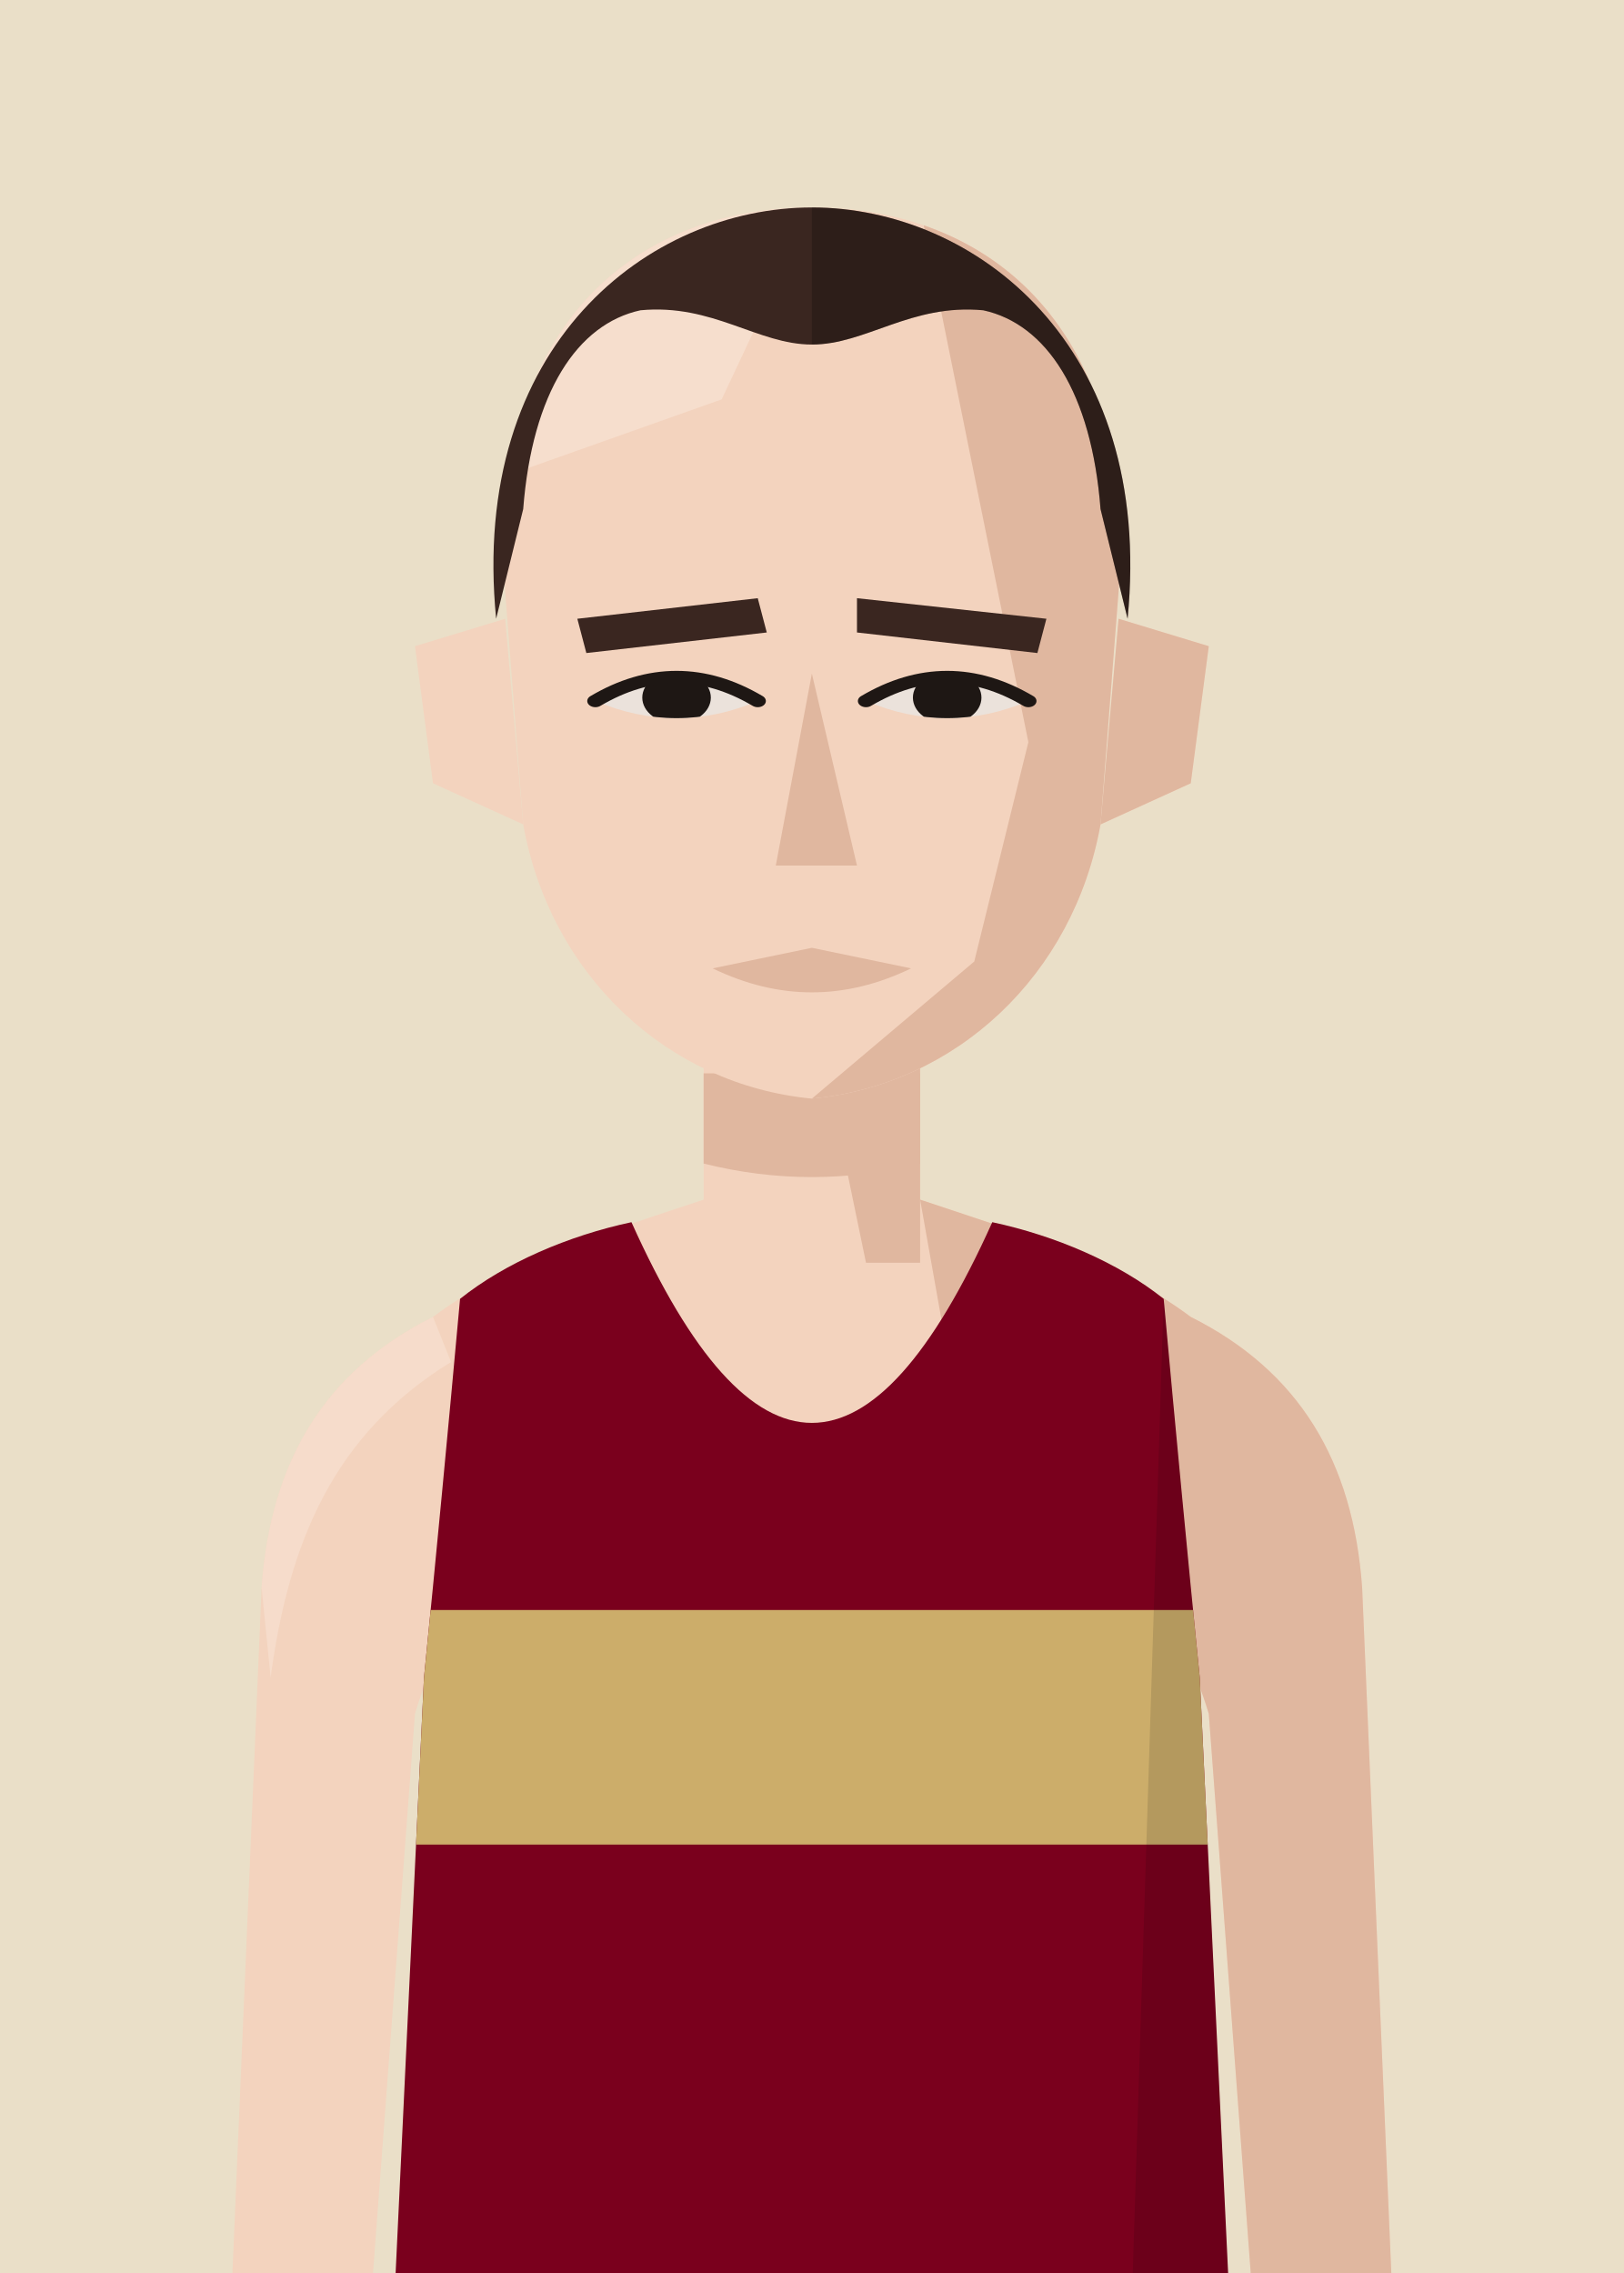
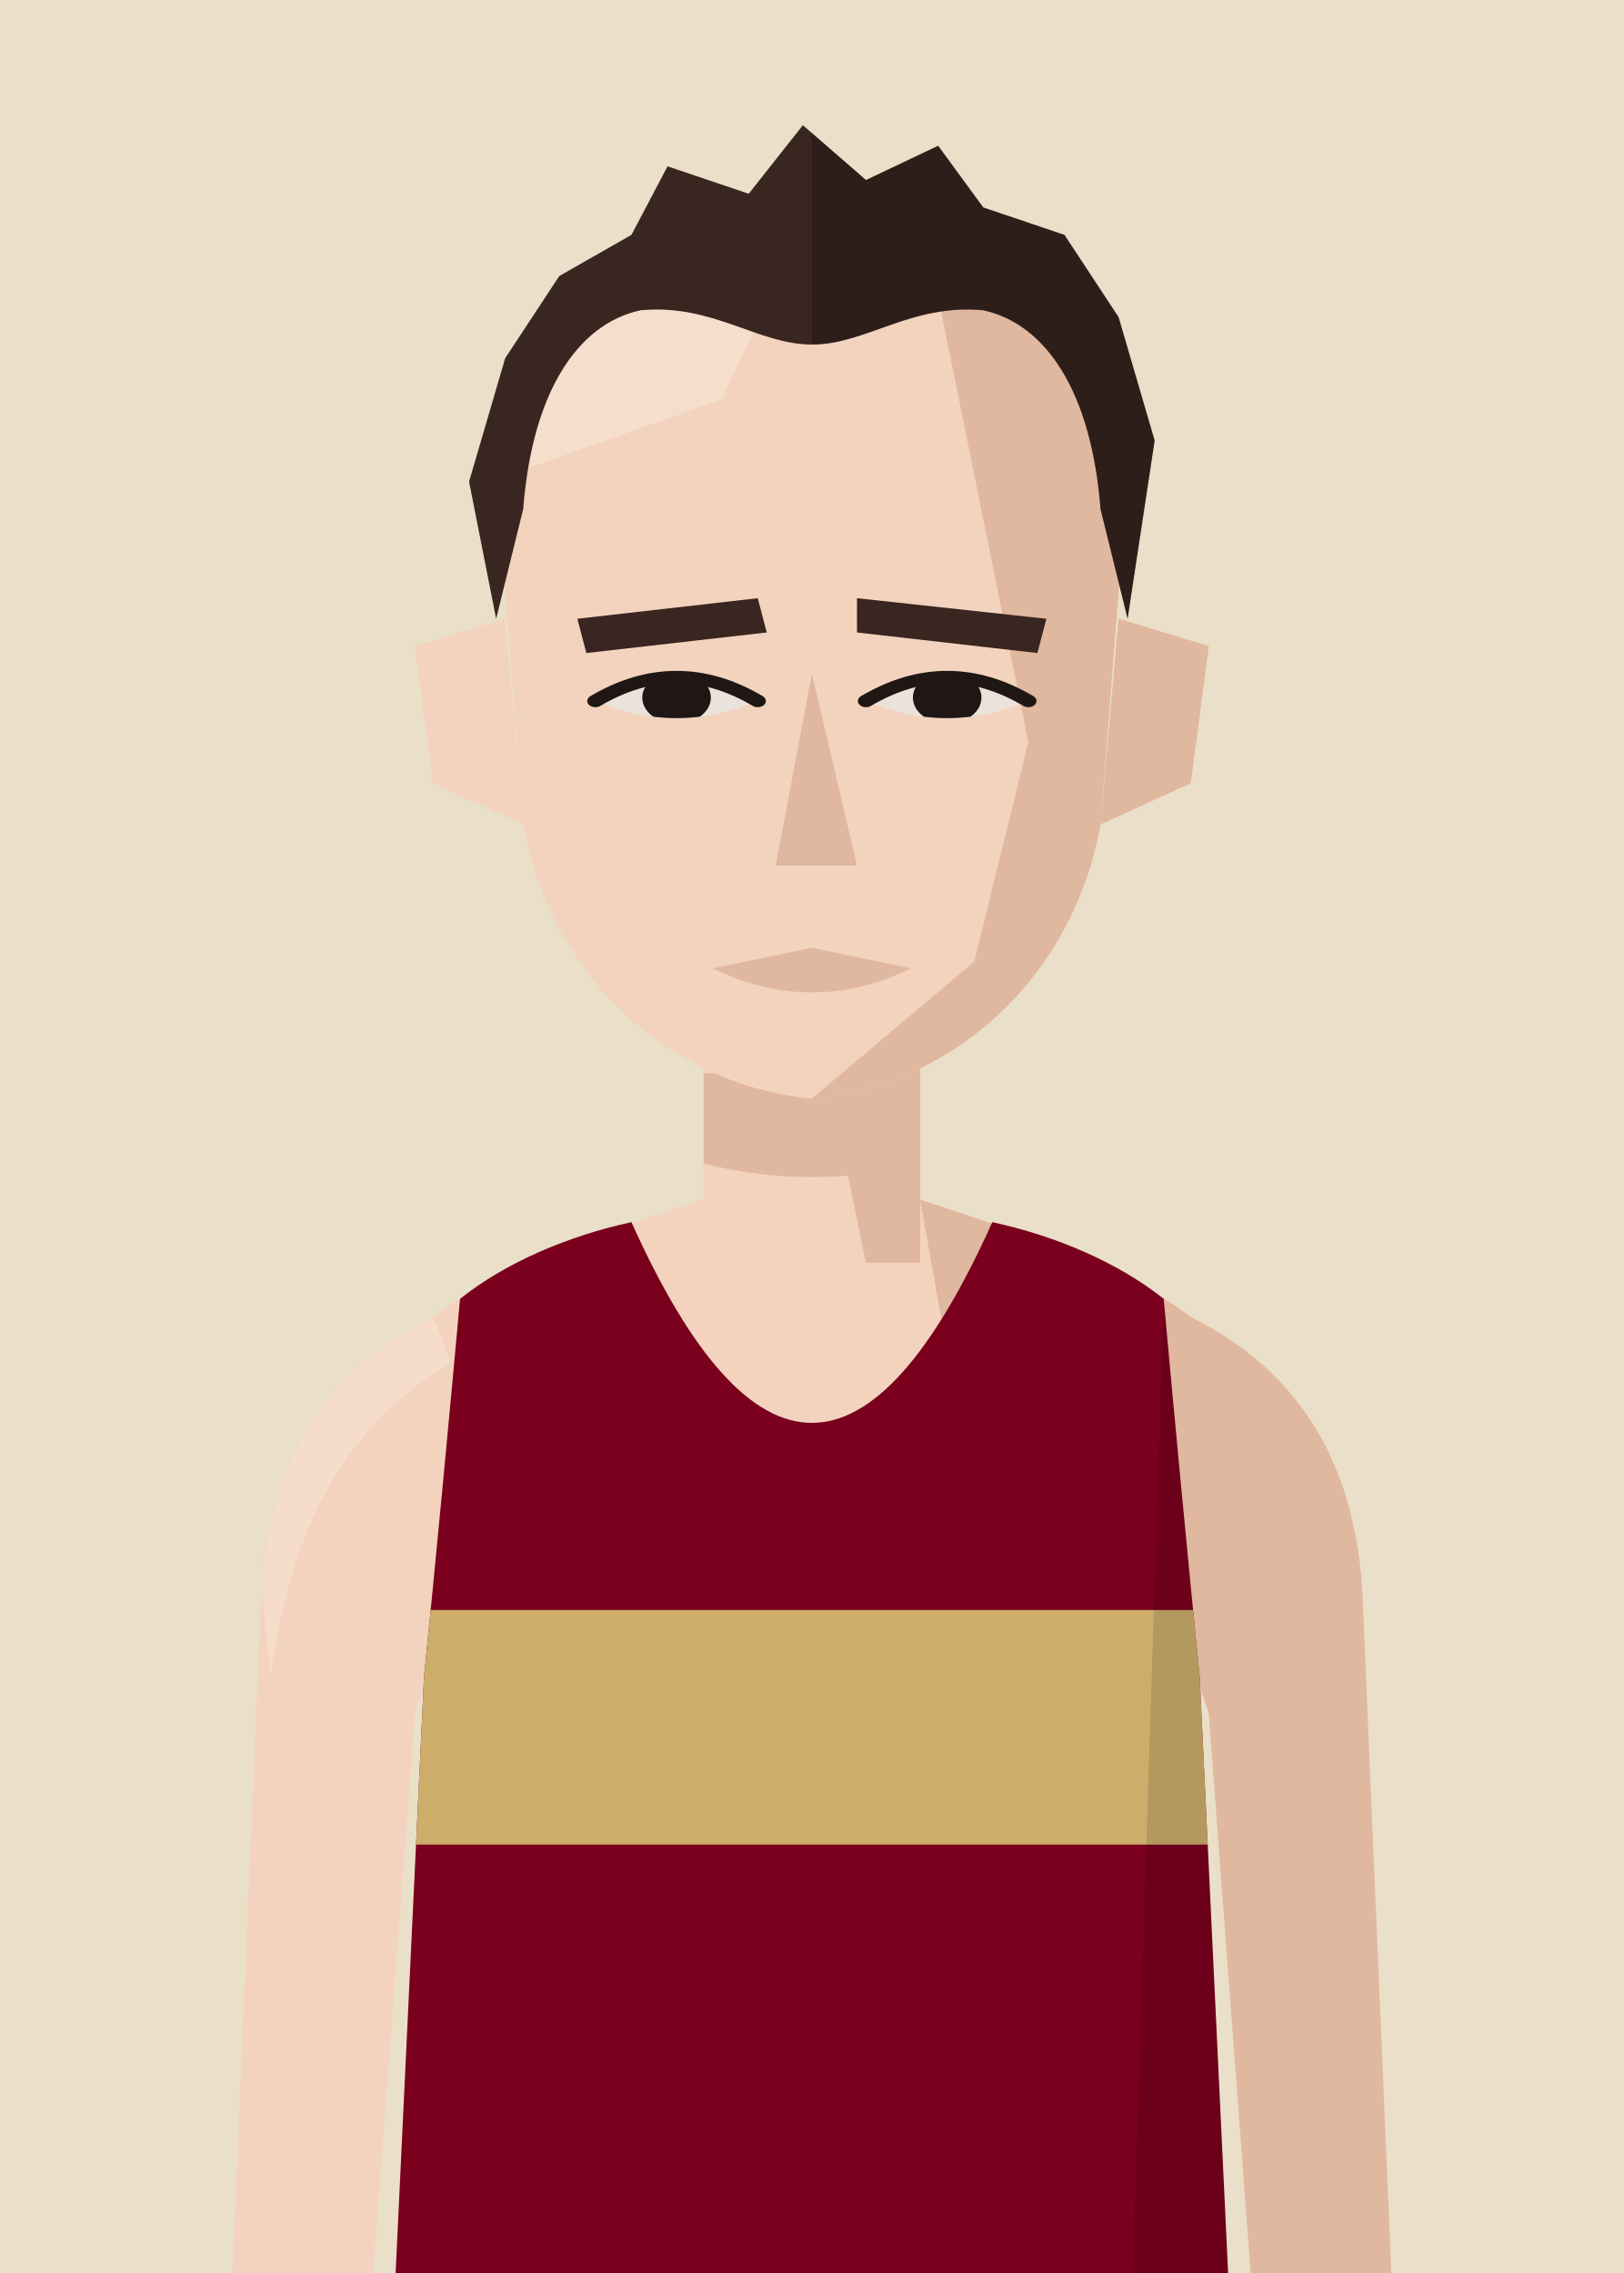
<svg xmlns="http://www.w3.org/2000/svg" viewBox="10 20 180 252">
  <defs>
    <clipPath id="vf">
      <path d="M53,330 L57,246 Q59,226 61,204 C66,200 73,197 80,195.5 Q100,240 120,195.5 C127,197 134,200 139,204 Q141,226 143,246 L147,330 Z" />
    </clipPath>
    <clipPath id="hf">
      <path d="M66,96 C64,58 80,40 100,40 C120,40 136,58 134,96 L132,130 C129,152 116,168 100,170 C84,168 71,152 68,130 Z" />
    </clipPath>
    <clipPath id="rf">
      <rect x="100" y="0" width="100" height="300" />
    </clipPath>
    <clipPath id="ef">
      <path d="M76,112 Q85,105 94,112 Q85,117 76,112 Z" />
      <path d="M106,112 Q115,105 124,112 Q115,117 106,112 Z" />
    </clipPath>
    <clipPath id="cf">
      <rect x="0" y="92" width="200" height="300" />
    </clipPath>
  </defs>
  <rect width="200" height="280" fill="#EADFC8" />
  <g transform="translate(0,-40)">
    <rect x="88" y="171" width="24" height="37" fill="#F3D3BE" />
    <path d="M88,193 C76,197 66,200 58,206 C46,212 40,222 39,236 L35,330 L50,330 L56,250 Q59,240 64,238 L136,238 Q141,240 144,250 L150,330 L165,330 L161,236 C160,222 154,212 142,206 C134,200 124,197 112,193" fill="#F3D3BE" />
    <g fill="#E0B79F">
      <path d="M112,193 C124,197 134,200 142,206 C154,212 160,222 161,236 L165,330 L150,330 L144,250 Q141,240 136,238 L120,238 Z" />
      <path d="M58,206 C46,212 40,222 39,236 L40,246 C42,231 47,219 60,211 Z" fill="#F8E2D3" opacity=".6" />
      <polygon points="100,171 112,171 112,200 106,200" />
      <path d="M88,179 L112,179 L112,189 Q100,192 88,189 Z" />
    </g>
    <g transform="translate(0,83) scale(1,0.76) translate(0,-40)">
      <g fill="#F3D3BE">
        <path d="M66,100 L56,104 L58,124 L68,130 Z" />
        <path d="M134,100 L144,104 L142,124 L132,130 Z" />
        <path d="M66,96 C64,58 80,40 100,40 C120,40 136,58 134,96 L132,130 C129,152 116,168 100,170 C84,168 71,152 68,130 Z" />
      </g>
      <path d="M134,100 L144,104 L142,124 L132,130 Z" fill="#E0B79F" />
      <g clip-path="url(#hf)">
        <polygon points="112,40 140,40 140,180 100,180 100,170 118,150 124,118 120,92" fill="#E0B79F" />
        <polygon points="60,40 100,40 90,68 60,82" fill="#F8E2D3" opacity=".7" />
      </g>
      <g fill="#3A2620">
        <polygon points="74,100 94,97 95,102 75,105" />
        <polygon points="105,97 126,100 125,105 105,102" />
      </g>
      <g fill="#EBE2DB">
        <path d="M76,112 Q85,105 94,112 Q85,117 76,112 Z" />
        <path d="M106,112 Q115,105 124,112 Q115,117 106,112 Z" />
      </g>
      <g clip-path="url(#ef)" fill="#1E1714">
        <circle cx="85" cy="111.5" r="3.8" />
        <circle cx="115" cy="111.5" r="3.8" />
      </g>
      <g fill="none" stroke="#1E1714" stroke-width="1.8" stroke-linecap="round">
        <path d="M76,112 Q85,105 94,112" />
        <path d="M106,112 Q115,105 124,112" />
      </g>
      <polygon points="100,108 105,136 96,136" fill="#E0B79F" />
      <path d="M89,151 L100,148 L111,151 Q100,158 89,151 Z" fill="#E0B79F" />
      <g fill="#3A2620">
-         <path d="M65,100 C62,60 82,40 100,40 C118,40 138,60 135,100 L132,84 C131,67 126,57 119,55 C111,54 106,60 100,60 C94,60 89,54 81,55 C74,57 69,67 68,84 Z" />
+         <path d="M65,100 L62,80 L66,62 L72,50 L80,44 L84,34 L93,38 L99,28 L106,36 L114,31 L119,40 L128,44 L134,56 L138,74 L135,100 L132,84 C131,67 126,57 119,55 C111,54 106,60 100,60 C94,60 89,54 81,55 C74,57 69,67 68,84 Z" />
        <g clip-path="url(#rf)" fill="#000" opacity=".22">
-           <path d="M65,100 C62,60 82,40 100,40 C118,40 138,60 135,100 L132,84 C131,67 126,57 119,55 C111,54 106,60 100,60 C94,60 89,54 81,55 C74,57 69,67 68,84 Z" />
+           <path d="M65,100 L62,80 L66,62 L72,50 L80,44 L84,34 L93,38 L99,28 L106,36 L114,31 L119,40 L128,44 L134,56 L138,74 L135,100 L132,84 C131,67 126,57 119,55 C111,54 106,60 100,60 C94,60 89,54 81,55 C74,57 69,67 68,84 Z" />
        </g>
      </g>
    </g>
    <g clip-path="url(#vf)">
      <path d="M53,330 L57,246 Q59,226 61,204 C66,200 73,197 80,195.5 Q100,240 120,195.5 C127,197 134,200 139,204 Q141,226 143,246 L147,330 Z" fill="#7A001D" />
      <g transform="matrix(6.2857 0 0 6.5 37.14 193)">
        <rect x="0" y="7" width="20" height="4" fill="#CCAD6A" />
      </g>
      <path d="M139,204 Q141,226 143,246 L147,330 L135,330 Z" fill="#000" opacity="0.12" />
    </g>
  </g>
</svg>
